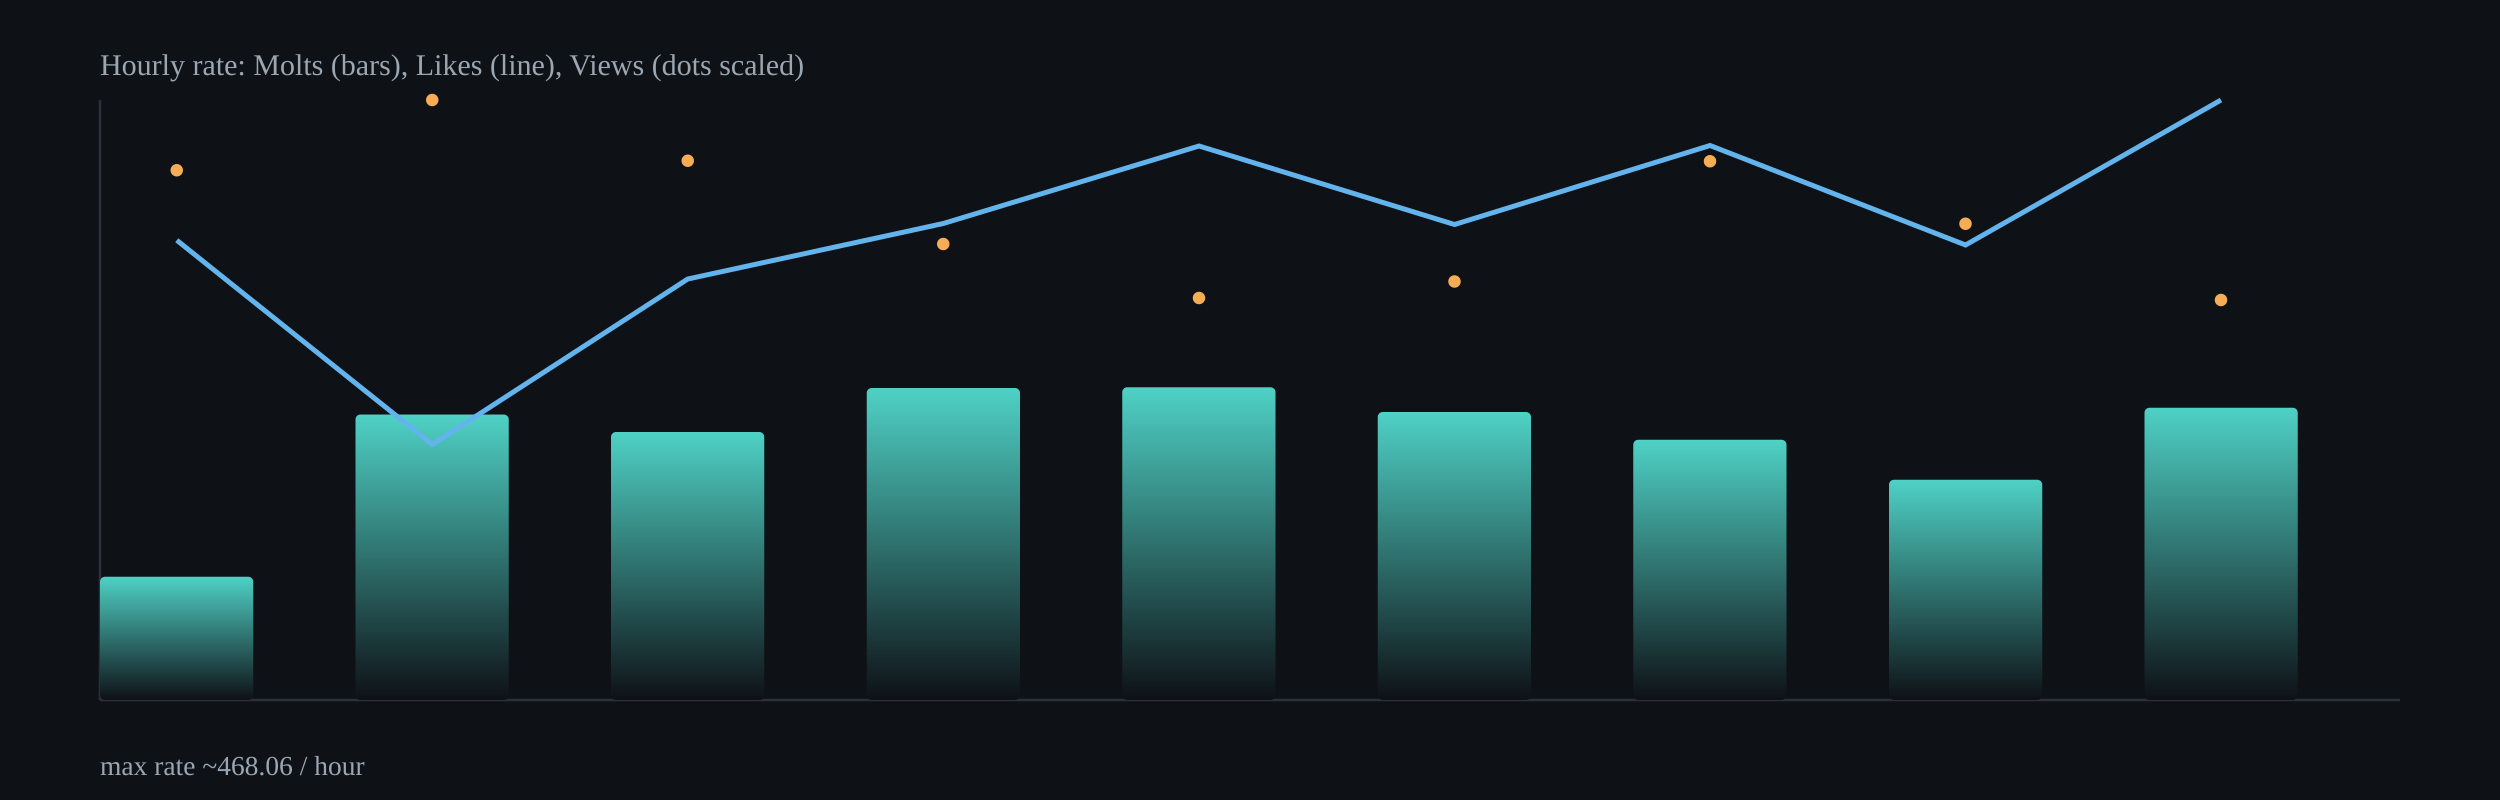
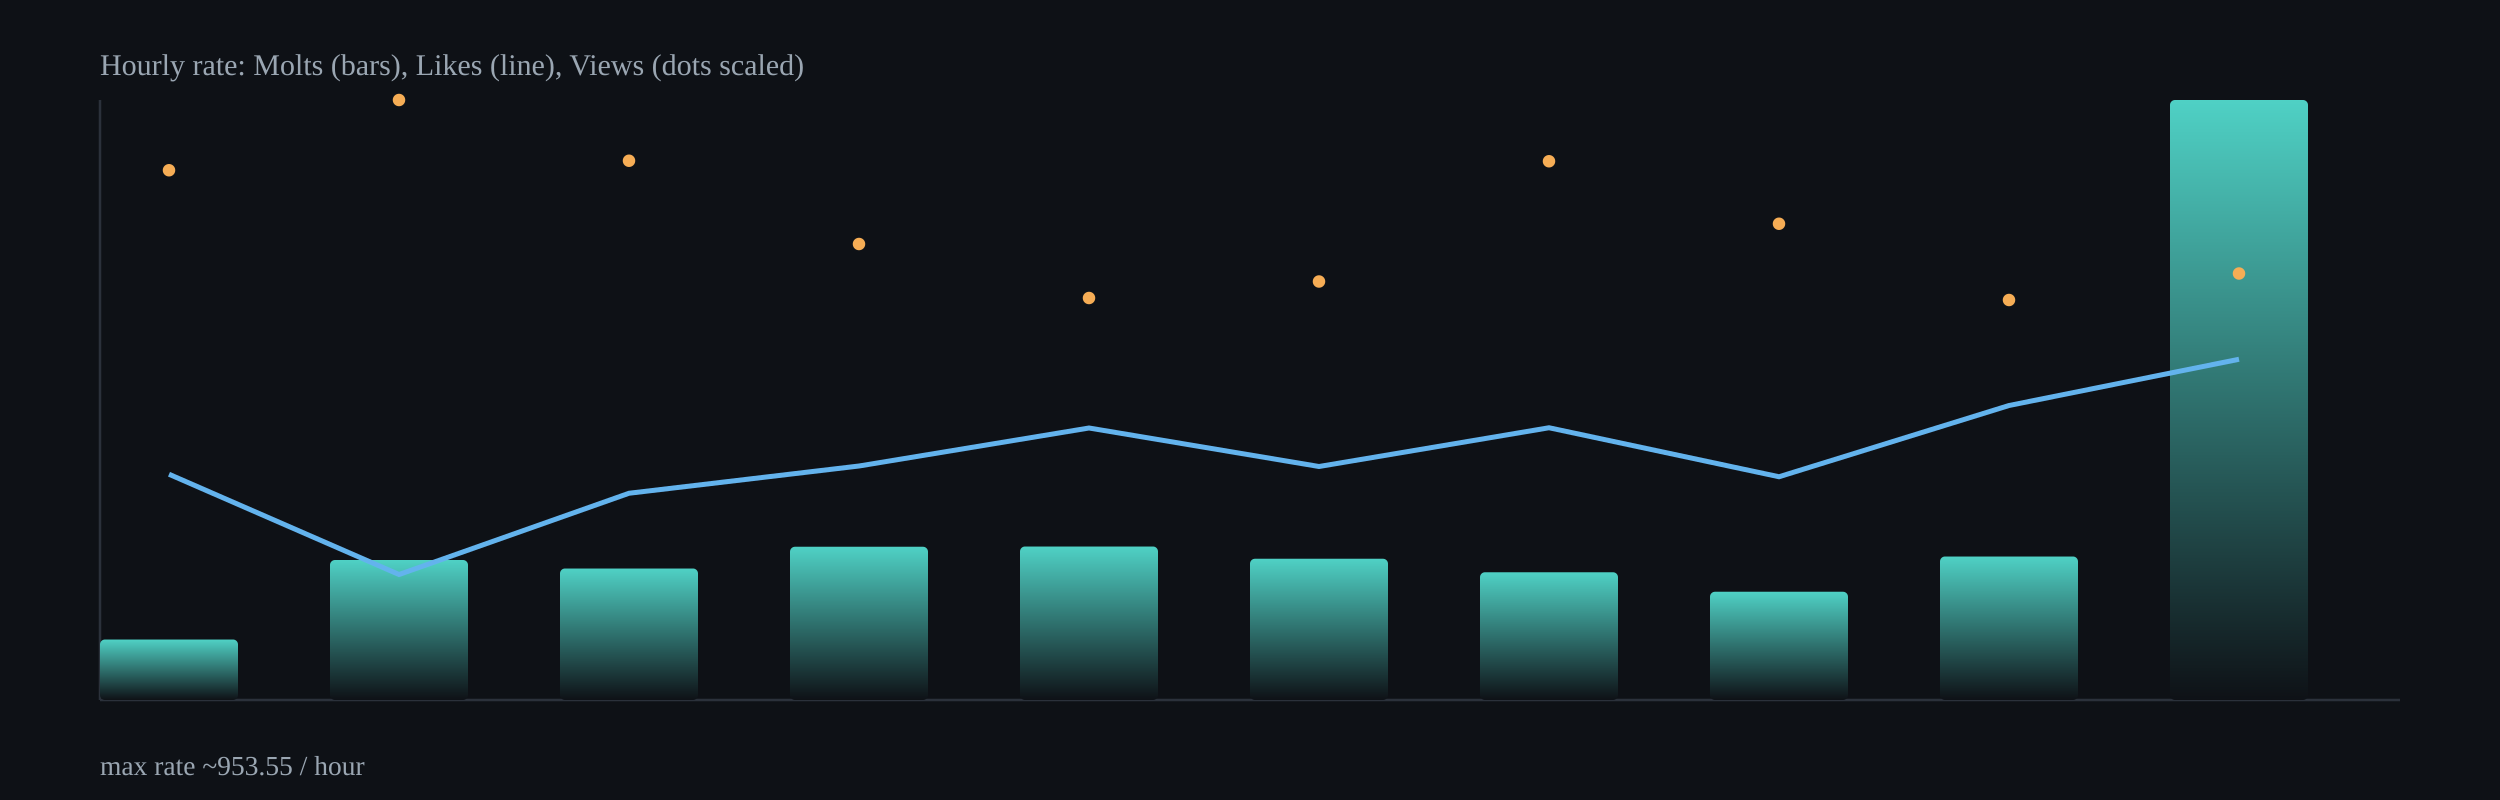
<svg xmlns="http://www.w3.org/2000/svg" width="1000" height="320" viewBox="0 0 1000 320">
  <defs>
    <linearGradient id="barGrad" x1="0" x2="0" y1="0" y2="1">
      <stop offset="0%" stop-color="#4fd1c5" />
      <stop offset="100%" stop-color="#0e1116" />
    </linearGradient>
  </defs>
  <rect x="0" y="0" width="1000" height="320" fill="#0e1116" />
  <g stroke="#2b313b" stroke-width="1">
    <line x1="40" y1="280" x2="960" y2="280" />
    <line x1="40" y1="40" x2="40" y2="280" />
  </g>
-   <rect x="40.0" y="230.7" width="61.3" height="49.3" rx="2" fill="url(#barGrad)" />
-   <rect x="142.2" y="165.8" width="61.3" height="114.2" rx="2" fill="url(#barGrad)" />
-   <rect x="244.4" y="172.8" width="61.3" height="107.2" rx="2" fill="url(#barGrad)" />
-   <rect x="346.7" y="155.2" width="61.3" height="124.8" rx="2" fill="url(#barGrad)" />
-   <rect x="448.9" y="154.9" width="61.3" height="125.1" rx="2" fill="url(#barGrad)" />
-   <rect x="551.1" y="164.8" width="61.3" height="115.2" rx="2" fill="url(#barGrad)" />
-   <rect x="653.3" y="175.9" width="61.3" height="104.1" rx="2" fill="url(#barGrad)" />
-   <rect x="755.6" y="191.9" width="61.3" height="88.1" rx="2" fill="url(#barGrad)" />
-   <rect x="857.8" y="163.1" width="61.3" height="116.9" rx="2" fill="url(#barGrad)" />
-   <polyline fill="none" stroke="#63b3ed" stroke-width="2" points="70.7,96.1 172.9,177.8 275.1,111.6 377.3,89.4 479.6,58.4 581.8,89.8 684.0,58.2 786.2,98.0 888.4,40.0" />
-   <circle cx="70.7" cy="68.1" r="2.5" fill="#f6ad55" />
-   <circle cx="172.9" cy="40.0" r="2.5" fill="#f6ad55" />
-   <circle cx="275.1" cy="64.3" r="2.5" fill="#f6ad55" />
-   <circle cx="377.3" cy="97.6" r="2.5" fill="#f6ad55" />
-   <circle cx="479.6" cy="119.2" r="2.5" fill="#f6ad55" />
-   <circle cx="581.8" cy="112.6" r="2.5" fill="#f6ad55" />
-   <circle cx="684.0" cy="64.5" r="2.5" fill="#f6ad55" />
-   <circle cx="786.2" cy="89.5" r="2.5" fill="#f6ad55" />
-   <circle cx="888.4" cy="120.0" r="2.5" fill="#f6ad55" />
+   <rect x="40.0" y="255.8" width="55.2" height="24.2" rx="2" fill="url(#barGrad)" />
+   <rect x="132.0" y="224.0" width="55.2" height="56.0" rx="2" fill="url(#barGrad)" />
+   <rect x="224.0" y="227.4" width="55.2" height="52.6" rx="2" fill="url(#barGrad)" />
+   <rect x="316.0" y="218.7" width="55.2" height="61.3" rx="2" fill="url(#barGrad)" />
+   <rect x="408.0" y="218.6" width="55.2" height="61.4" rx="2" fill="url(#barGrad)" />
+   <rect x="500.0" y="223.5" width="55.2" height="56.5" rx="2" fill="url(#barGrad)" />
+   <rect x="592.0" y="228.9" width="55.2" height="51.1" rx="2" fill="url(#barGrad)" />
+   <rect x="684.0" y="236.7" width="55.2" height="43.3" rx="2" fill="url(#barGrad)" />
+   <rect x="776.0" y="222.6" width="55.2" height="57.4" rx="2" fill="url(#barGrad)" />
+   <rect x="868.0" y="40.0" width="55.2" height="240.0" rx="2" fill="url(#barGrad)" />
+   <polyline fill="none" stroke="#63b3ed" stroke-width="2" points="67.6,189.7 159.6,229.8 251.6,197.3 343.6,186.4 435.6,171.2 527.6,186.6 619.6,171.1 711.6,190.7 803.6,162.2 895.6,143.7" />
+   <circle cx="67.6" cy="68.1" r="2.5" fill="#f6ad55" />
+   <circle cx="159.6" cy="40.0" r="2.5" fill="#f6ad55" />
+   <circle cx="251.6" cy="64.3" r="2.5" fill="#f6ad55" />
+   <circle cx="343.6" cy="97.6" r="2.5" fill="#f6ad55" />
+   <circle cx="435.6" cy="119.2" r="2.5" fill="#f6ad55" />
+   <circle cx="527.6" cy="112.6" r="2.5" fill="#f6ad55" />
+   <circle cx="619.6" cy="64.5" r="2.5" fill="#f6ad55" />
+   <circle cx="711.6" cy="89.5" r="2.5" fill="#f6ad55" />
+   <circle cx="803.6" cy="120.0" r="2.5" fill="#f6ad55" />
+   <circle cx="895.6" cy="109.4" r="2.5" fill="#f6ad55" />
  <text x="40" y="30" fill="#9aa6b2" font-size="12">Hourly rate: Molts (bars), Likes (line), Views (dots scaled)</text>
-   <text x="40" y="310" fill="#9aa6b2" font-size="11">max rate ~468.06 / hour</text>
+   <text x="40" y="310" fill="#9aa6b2" font-size="11">max rate ~953.55 / hour</text>
</svg>
